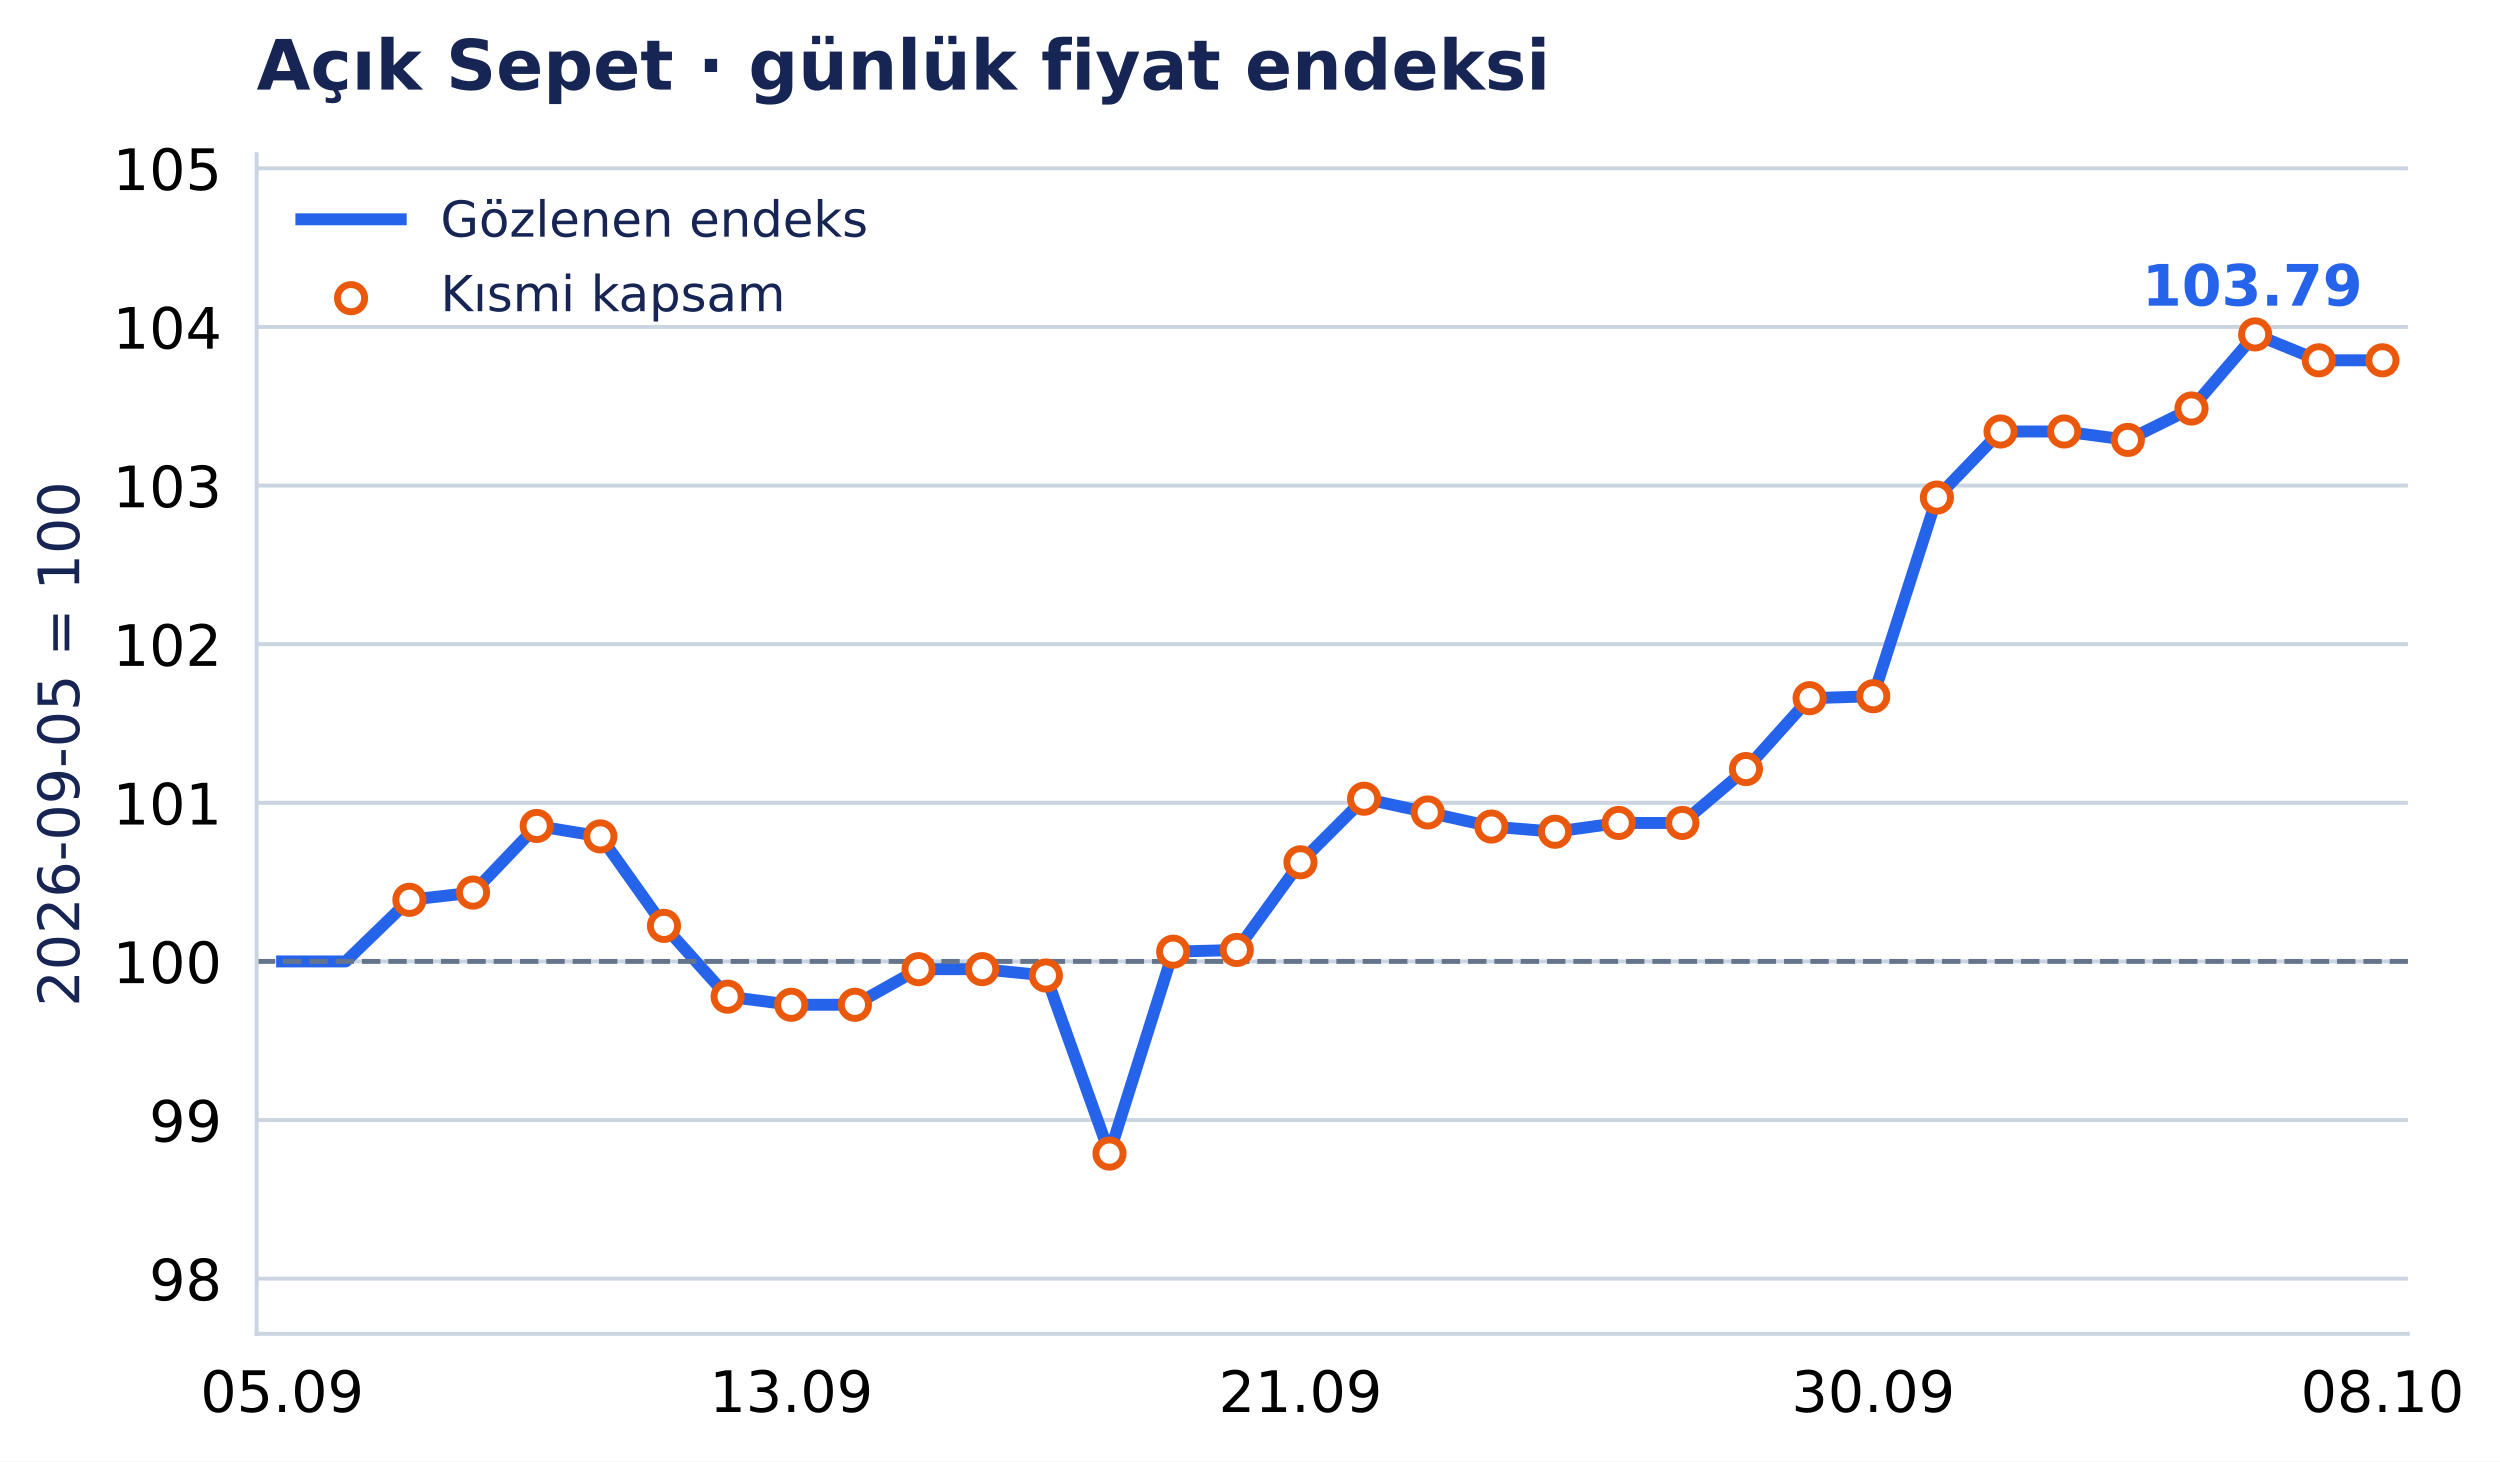
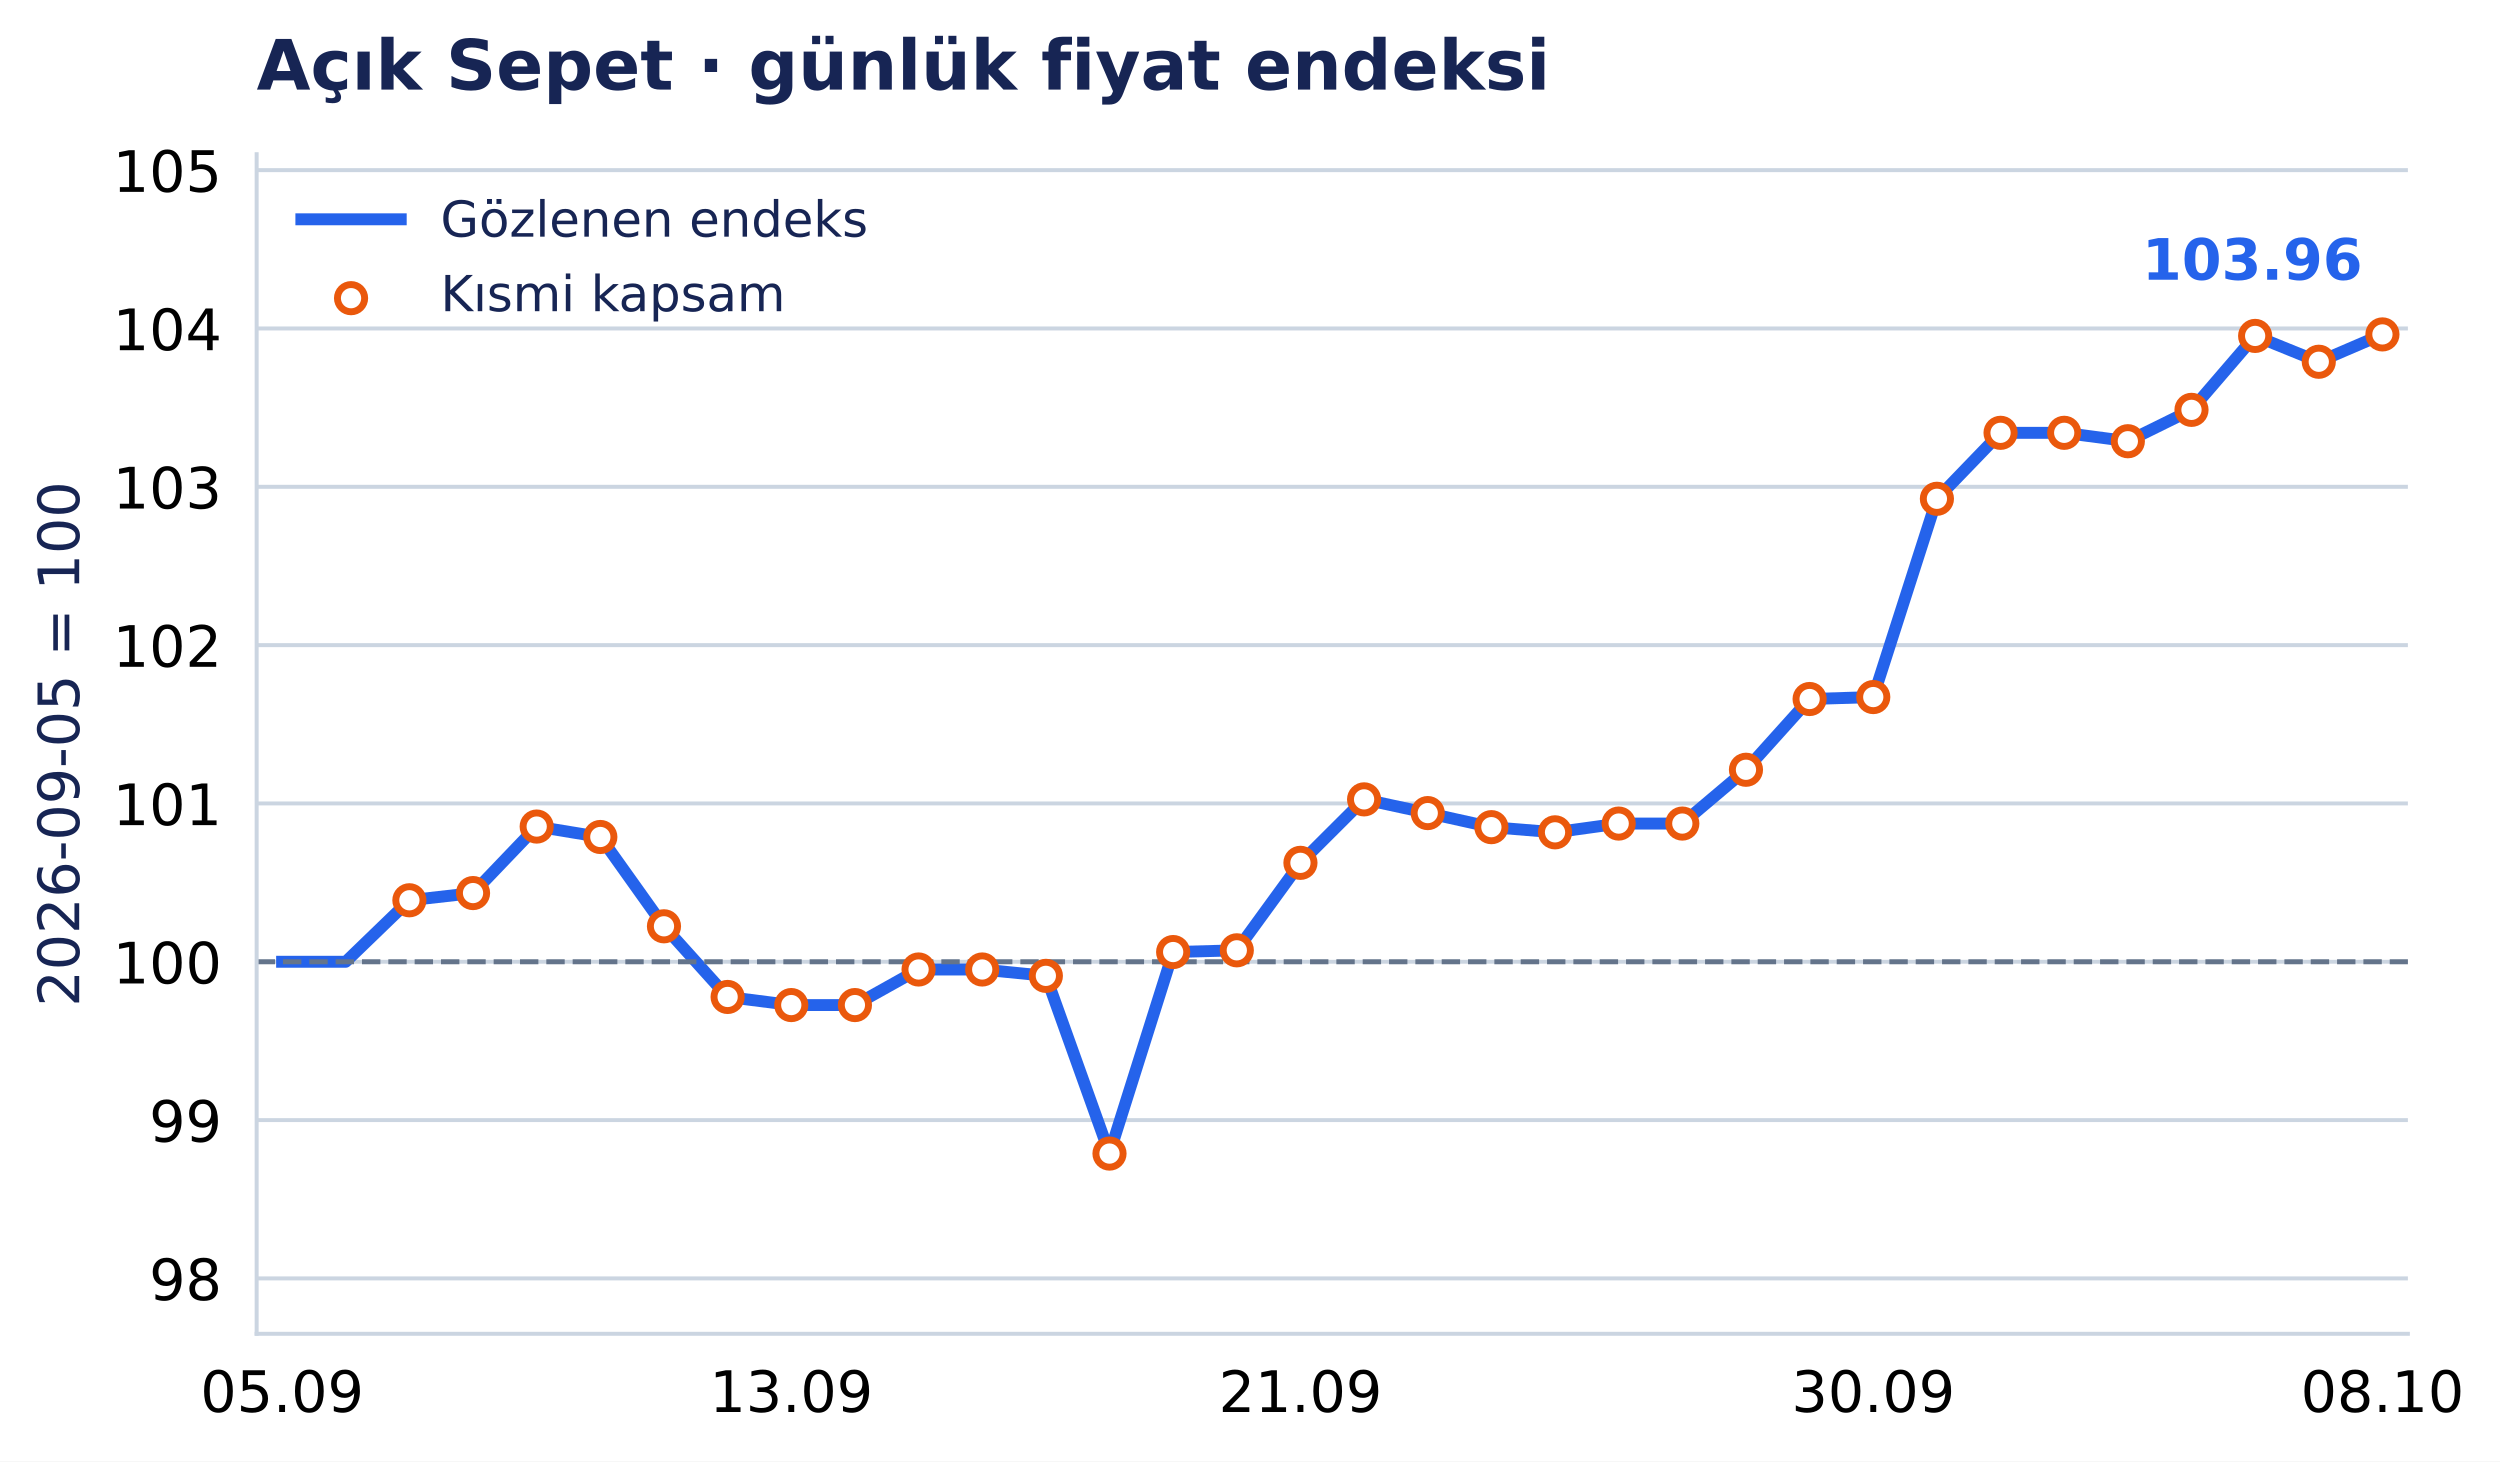
<svg xmlns="http://www.w3.org/2000/svg" xmlns:xlink="http://www.w3.org/1999/xlink" width="503.143pt" height="294.135pt" viewBox="0 0 503.143 294.135" version="1.1">
  <defs>
    <style type="text/css">*{stroke-linejoin: round; stroke-linecap: butt}</style>
  </defs>
  <g id="figure_1">
    <g id="patch_1">
      <path d="M 0 294.135 L 503.143 294.135 L 503.143 0 L 0 0 z " style="fill: #ffffff" />
    </g>
    <g id="axes_1">
      <g id="patch_2">
        <path d="M 51.651 268.435 L 484.605 268.435 L 484.605 31.035 L 51.651 31.035 z " style="fill: #ffffff" />
      </g>
      <g id="matplotlib.axis_1">
        <g id="xtick_1">
          <g id="line2d_1" />
          <g id="text_1">
            <text style="font-size: 11.5px; font-family: 'DejaVu Sans', 'Bitstream Vera Sans', 'Computer Modern Sans Serif', 'Lucida Grande', 'Verdana', 'Geneva', 'Lucid', 'Arial', 'Helvetica', 'Avant Garde', sans-serif; text-anchor: middle" x="56.774" y="284.172" transform="rotate(-0 56.77435 284.172)">05.09</text>
          </g>
        </g>
        <g id="xtick_2">
          <g id="line2d_2" />
          <g id="text_2">
            <text style="font-size: 11.5px; font-family: 'DejaVu Sans', 'Bitstream Vera Sans', 'Computer Modern Sans Serif', 'Lucida Grande', 'Verdana', 'Geneva', 'Lucid', 'Arial', 'Helvetica', 'Avant Garde', sans-serif; text-anchor: middle" x="159.249" y="284.172" transform="rotate(-0 159.2488 284.172)">13.09</text>
          </g>
        </g>
        <g id="xtick_3">
          <g id="line2d_3" />
          <g id="text_3">
            <text style="font-size: 11.5px; font-family: 'DejaVu Sans', 'Bitstream Vera Sans', 'Computer Modern Sans Serif', 'Lucida Grande', 'Verdana', 'Geneva', 'Lucid', 'Arial', 'Helvetica', 'Avant Garde', sans-serif; text-anchor: middle" x="261.723" y="284.172" transform="rotate(-0 261.7233 284.172)">21.09</text>
          </g>
        </g>
        <g id="xtick_4">
          <g id="line2d_4" />
          <g id="text_4">
            <text style="font-size: 11.5px; font-family: 'DejaVu Sans', 'Bitstream Vera Sans', 'Computer Modern Sans Serif', 'Lucida Grande', 'Verdana', 'Geneva', 'Lucid', 'Arial', 'Helvetica', 'Avant Garde', sans-serif; text-anchor: middle" x="377.007" y="284.172" transform="rotate(-0 377.007 284.172)">30.09</text>
          </g>
        </g>
        <g id="xtick_5">
          <g id="line2d_5" />
          <g id="text_5">
            <text style="font-size: 11.5px; font-family: 'DejaVu Sans', 'Bitstream Vera Sans', 'Computer Modern Sans Serif', 'Lucida Grande', 'Verdana', 'Geneva', 'Lucid', 'Arial', 'Helvetica', 'Avant Garde', sans-serif; text-anchor: middle" x="479.481" y="284.172" transform="rotate(-0 479.4815 284.172)">08.10</text>
          </g>
        </g>
      </g>
      <g id="matplotlib.axis_2">
        <g id="ytick_1">
          <g id="line2d_6">
-             <path d="M 51.651 257.336 L 484.605 257.336 " clip-path="url(#p58682ae653)" style="fill: none; stroke: #cbd5e1; stroke-width: 0.8; stroke-linecap: square" />
+             <path d="M 51.651 257.29 L 484.605 257.29 " clip-path="url(#p58682ae653)" style="fill: none; stroke: #cbd5e1; stroke-width: 0.8; stroke-linecap: square" />
          </g>
          <g id="line2d_7" />
          <g id="text_6">
-             <text style="font-size: 11.5px; font-family: 'DejaVu Sans', 'Bitstream Vera Sans', 'Computer Modern Sans Serif', 'Lucida Grande', 'Verdana', 'Geneva', 'Lucid', 'Arial', 'Helvetica', 'Avant Garde', sans-serif; text-anchor: end" x="44.651" y="261.705" transform="rotate(-0 44.65062 261.7049)">98</text>
+             <text style="font-size: 11.5px; font-family: 'DejaVu Sans', 'Bitstream Vera Sans', 'Computer Modern Sans Serif', 'Lucida Grande', 'Verdana', 'Geneva', 'Lucid', 'Arial', 'Helvetica', 'Avant Garde', sans-serif; text-anchor: end" x="44.651" y="261.659" transform="rotate(-0 44.65062 261.6587)">98</text>
          </g>
        </g>
        <g id="ytick_2">
          <g id="line2d_8">
-             <path d="M 51.651 225.414 L 484.605 225.414 " clip-path="url(#p58682ae653)" style="fill: none; stroke: #cbd5e1; stroke-width: 0.8; stroke-linecap: square" />
+             <path d="M 51.651 225.426 L 484.605 225.426 " clip-path="url(#p58682ae653)" style="fill: none; stroke: #cbd5e1; stroke-width: 0.8; stroke-linecap: square" />
          </g>
          <g id="line2d_9" />
          <g id="text_7">
-             <text style="font-size: 11.5px; font-family: 'DejaVu Sans', 'Bitstream Vera Sans', 'Computer Modern Sans Serif', 'Lucida Grande', 'Verdana', 'Geneva', 'Lucid', 'Arial', 'Helvetica', 'Avant Garde', sans-serif; text-anchor: end" x="44.651" y="229.782" transform="rotate(-0 44.65062 229.7823)">99</text>
+             <text style="font-size: 11.5px; font-family: 'DejaVu Sans', 'Bitstream Vera Sans', 'Computer Modern Sans Serif', 'Lucida Grande', 'Verdana', 'Geneva', 'Lucid', 'Arial', 'Helvetica', 'Avant Garde', sans-serif; text-anchor: end" x="44.651" y="229.795" transform="rotate(-0 44.65062 229.7947)">99</text>
          </g>
        </g>
        <g id="ytick_3">
          <g id="line2d_10">
-             <path d="M 51.651 193.491 L 484.605 193.491 " clip-path="url(#p58682ae653)" style="fill: none; stroke: #cbd5e1; stroke-width: 0.8; stroke-linecap: square" />
+             <path d="M 51.651 193.562 L 484.605 193.562 " clip-path="url(#p58682ae653)" style="fill: none; stroke: #cbd5e1; stroke-width: 0.8; stroke-linecap: square" />
          </g>
          <g id="line2d_11" />
          <g id="text_8">
-             <text style="font-size: 11.5px; font-family: 'DejaVu Sans', 'Bitstream Vera Sans', 'Computer Modern Sans Serif', 'Lucida Grande', 'Verdana', 'Geneva', 'Lucid', 'Arial', 'Helvetica', 'Avant Garde', sans-serif; text-anchor: end" x="44.651" y="197.86" transform="rotate(-0 44.65062 197.8597)">100</text>
+             <text style="font-size: 11.5px; font-family: 'DejaVu Sans', 'Bitstream Vera Sans', 'Computer Modern Sans Serif', 'Lucida Grande', 'Verdana', 'Geneva', 'Lucid', 'Arial', 'Helvetica', 'Avant Garde', sans-serif; text-anchor: end" x="44.651" y="197.931" transform="rotate(-0 44.65062 197.9307)">100</text>
          </g>
        </g>
        <g id="ytick_4">
          <g id="line2d_12">
-             <path d="M 51.651 161.568 L 484.605 161.568 " clip-path="url(#p58682ae653)" style="fill: none; stroke: #cbd5e1; stroke-width: 0.8; stroke-linecap: square" />
+             <path d="M 51.651 161.698 L 484.605 161.698 " clip-path="url(#p58682ae653)" style="fill: none; stroke: #cbd5e1; stroke-width: 0.8; stroke-linecap: square" />
          </g>
          <g id="line2d_13" />
          <g id="text_9">
-             <text style="font-size: 11.5px; font-family: 'DejaVu Sans', 'Bitstream Vera Sans', 'Computer Modern Sans Serif', 'Lucida Grande', 'Verdana', 'Geneva', 'Lucid', 'Arial', 'Helvetica', 'Avant Garde', sans-serif; text-anchor: end" x="44.651" y="165.937" transform="rotate(-0 44.65062 165.937)">101</text>
+             <text style="font-size: 11.5px; font-family: 'DejaVu Sans', 'Bitstream Vera Sans', 'Computer Modern Sans Serif', 'Lucida Grande', 'Verdana', 'Geneva', 'Lucid', 'Arial', 'Helvetica', 'Avant Garde', sans-serif; text-anchor: end" x="44.651" y="166.067" transform="rotate(-0 44.65062 166.0667)">101</text>
          </g>
        </g>
        <g id="ytick_5">
          <g id="line2d_14">
-             <path d="M 51.651 129.646 L 484.605 129.646 " clip-path="url(#p58682ae653)" style="fill: none; stroke: #cbd5e1; stroke-width: 0.8; stroke-linecap: square" />
+             <path d="M 51.651 129.834 L 484.605 129.834 " clip-path="url(#p58682ae653)" style="fill: none; stroke: #cbd5e1; stroke-width: 0.8; stroke-linecap: square" />
          </g>
          <g id="line2d_15" />
          <g id="text_10">
-             <text style="font-size: 11.5px; font-family: 'DejaVu Sans', 'Bitstream Vera Sans', 'Computer Modern Sans Serif', 'Lucida Grande', 'Verdana', 'Geneva', 'Lucid', 'Arial', 'Helvetica', 'Avant Garde', sans-serif; text-anchor: end" x="44.651" y="134.014" transform="rotate(-0 44.65062 134.0144)">102</text>
+             <text style="font-size: 11.5px; font-family: 'DejaVu Sans', 'Bitstream Vera Sans', 'Computer Modern Sans Serif', 'Lucida Grande', 'Verdana', 'Geneva', 'Lucid', 'Arial', 'Helvetica', 'Avant Garde', sans-serif; text-anchor: end" x="44.651" y="134.203" transform="rotate(-0 44.65062 134.2027)">102</text>
          </g>
        </g>
        <g id="ytick_6">
          <g id="line2d_16">
-             <path d="M 51.651 97.723 L 484.605 97.723 " clip-path="url(#p58682ae653)" style="fill: none; stroke: #cbd5e1; stroke-width: 0.8; stroke-linecap: square" />
+             <path d="M 51.651 97.97 L 484.605 97.97 " clip-path="url(#p58682ae653)" style="fill: none; stroke: #cbd5e1; stroke-width: 0.8; stroke-linecap: square" />
          </g>
          <g id="line2d_17" />
          <g id="text_11">
-             <text style="font-size: 11.5px; font-family: 'DejaVu Sans', 'Bitstream Vera Sans', 'Computer Modern Sans Serif', 'Lucida Grande', 'Verdana', 'Geneva', 'Lucid', 'Arial', 'Helvetica', 'Avant Garde', sans-serif; text-anchor: end" x="44.651" y="102.092" transform="rotate(-0 44.65062 102.0918)">103</text>
+             <text style="font-size: 11.5px; font-family: 'DejaVu Sans', 'Bitstream Vera Sans', 'Computer Modern Sans Serif', 'Lucida Grande', 'Verdana', 'Geneva', 'Lucid', 'Arial', 'Helvetica', 'Avant Garde', sans-serif; text-anchor: end" x="44.651" y="102.339" transform="rotate(-0 44.65062 102.3387)">103</text>
          </g>
        </g>
        <g id="ytick_7">
          <g id="line2d_18">
-             <path d="M 51.651 65.801 L 484.605 65.801 " clip-path="url(#p58682ae653)" style="fill: none; stroke: #cbd5e1; stroke-width: 0.8; stroke-linecap: square" />
+             <path d="M 51.651 66.106 L 484.605 66.106 " clip-path="url(#p58682ae653)" style="fill: none; stroke: #cbd5e1; stroke-width: 0.8; stroke-linecap: square" />
          </g>
          <g id="line2d_19" />
          <g id="text_12">
-             <text style="font-size: 11.5px; font-family: 'DejaVu Sans', 'Bitstream Vera Sans', 'Computer Modern Sans Serif', 'Lucida Grande', 'Verdana', 'Geneva', 'Lucid', 'Arial', 'Helvetica', 'Avant Garde', sans-serif; text-anchor: end" x="44.651" y="70.169" transform="rotate(-0 44.65062 70.16923)">104</text>
+             <text style="font-size: 11.5px; font-family: 'DejaVu Sans', 'Bitstream Vera Sans', 'Computer Modern Sans Serif', 'Lucida Grande', 'Verdana', 'Geneva', 'Lucid', 'Arial', 'Helvetica', 'Avant Garde', sans-serif; text-anchor: end" x="44.651" y="70.475" transform="rotate(-0 44.65062 70.4747)">104</text>
          </g>
        </g>
        <g id="ytick_8">
          <g id="line2d_20">
-             <path d="M 51.651 33.878 L 484.605 33.878 " clip-path="url(#p58682ae653)" style="fill: none; stroke: #cbd5e1; stroke-width: 0.8; stroke-linecap: square" />
+             <path d="M 51.651 34.242 L 484.605 34.242 " clip-path="url(#p58682ae653)" style="fill: none; stroke: #cbd5e1; stroke-width: 0.8; stroke-linecap: square" />
          </g>
          <g id="line2d_21" />
          <g id="text_13">
-             <text style="font-size: 11.5px; font-family: 'DejaVu Sans', 'Bitstream Vera Sans', 'Computer Modern Sans Serif', 'Lucida Grande', 'Verdana', 'Geneva', 'Lucid', 'Arial', 'Helvetica', 'Avant Garde', sans-serif; text-anchor: end" x="44.651" y="38.247" transform="rotate(-0 44.65062 38.24662)">105</text>
+             <text style="font-size: 11.5px; font-family: 'DejaVu Sans', 'Bitstream Vera Sans', 'Computer Modern Sans Serif', 'Lucida Grande', 'Verdana', 'Geneva', 'Lucid', 'Arial', 'Helvetica', 'Avant Garde', sans-serif; text-anchor: end" x="44.651" y="38.611" transform="rotate(-0 44.65062 38.61071)">105</text>
          </g>
        </g>
        <g id="text_14">
          <text style="font-size: 11.5px; font-family: 'DejaVu Sans', 'Bitstream Vera Sans', 'Computer Modern Sans Serif', 'Lucida Grande', 'Verdana', 'Geneva', 'Lucid', 'Arial', 'Helvetica', 'Avant Garde', sans-serif; text-anchor: middle; fill: #172554" x="15.937" y="149.735" transform="rotate(-90 15.93731 149.7347)">2026-09-05 = 100</text>
        </g>
      </g>
      <g id="line2d_22">
-         <path d="M 56.774 193.491 L 69.584 193.491 L 82.393 181.092 L 95.202 179.64 L 108.012 166.229 L 120.821 168.333 L 133.63 186.34 L 146.439 200.587 L 159.249 202.222 L 172.058 202.222 L 184.867 195.049 L 197.677 195.049 L 210.486 196.332 L 223.295 232.165 L 236.105 191.531 L 248.914 191.183 L 261.723 173.546 L 274.533 160.748 L 287.342 163.512 L 300.151 166.35 L 312.96 167.394 L 325.77 165.626 L 338.579 165.626 L 351.388 154.778 L 364.198 140.512 L 377.007 140.12 L 389.816 100.143 L 402.626 86.841 L 415.435 86.841 L 428.244 88.536 L 441.054 82.212 L 453.863 67.304 L 466.672 72.514 L 479.481 72.514 " clip-path="url(#p58682ae653)" style="fill: none; stroke: #2563eb; stroke-width: 2.4; stroke-linecap: square" />
+         <path d="M 56.774 193.562 L 69.584 193.562 L 82.393 181.186 L 95.202 179.736 L 108.012 166.35 L 120.821 168.45 L 133.63 186.424 L 146.439 200.645 L 159.249 202.277 L 172.058 202.277 L 184.867 195.117 L 197.677 195.117 L 210.486 196.398 L 223.295 232.165 L 236.105 191.606 L 248.914 191.258 L 261.723 173.653 L 274.533 160.879 L 287.342 163.639 L 300.151 166.471 L 312.96 167.513 L 325.77 165.748 L 338.579 165.748 L 351.388 154.921 L 364.198 140.681 L 377.007 140.289 L 389.816 100.385 L 402.626 87.108 L 415.435 87.108 L 428.244 88.8 L 441.054 82.487 L 453.863 67.607 L 466.672 72.807 L 479.481 67.304 " clip-path="url(#p58682ae653)" style="fill: none; stroke: #2563eb; stroke-width: 2.4; stroke-linecap: square" />
      </g>
      <g id="line2d_23">
-         <path d="M 51.651 193.491 L 484.605 193.491 " clip-path="url(#p58682ae653)" style="fill: none; stroke-dasharray: 3.7,1.6; stroke-dashoffset: 0; stroke: #64748b" />
+         <path d="M 51.651 193.562 L 484.605 193.562 " clip-path="url(#p58682ae653)" style="fill: none; stroke-dasharray: 3.7,1.6; stroke-dashoffset: 0; stroke: #64748b" />
      </g>
      <g id="patch_3">
        <path d="M 51.651 268.435 L 51.651 31.035 " style="fill: none; stroke: #cbd5e1; stroke-width: 0.8; stroke-linejoin: miter; stroke-linecap: square" />
      </g>
      <g id="patch_4">
        <path d="M 51.651 268.435 L 484.605 268.435 " style="fill: none; stroke: #cbd5e1; stroke-width: 0.8; stroke-linejoin: miter; stroke-linecap: square" />
      </g>
      <g id="PathCollection_1">
        <defs>
          <path id="m3957c04aab" d="M 0 2.739 C 0.726 2.739 1.423 2.45 1.936 1.936 C 2.45 1.423 2.739 0.726 2.739 0 C 2.739 -0.726 2.45 -1.423 1.936 -1.936 C 1.423 -2.45 0.726 -2.739 0 -2.739 C -0.726 -2.739 -1.423 -2.45 -1.936 -1.936 C -2.45 -1.423 -2.739 -0.726 -2.739 0 C -2.739 0.726 -2.45 1.423 -1.936 1.936 C -1.423 2.45 -0.726 2.739 0 2.739 z " style="stroke: #ea580c; stroke-width: 1.4" />
        </defs>
        <g clip-path="url(#p58682ae653)">
-           <use xlink:href="#m3957c04aab" x="82.393" y="181.092" style="fill: #ffffff; stroke: #ea580c; stroke-width: 1.4" />
-           <use xlink:href="#m3957c04aab" x="95.202" y="179.64" style="fill: #ffffff; stroke: #ea580c; stroke-width: 1.4" />
-           <use xlink:href="#m3957c04aab" x="108.012" y="166.229" style="fill: #ffffff; stroke: #ea580c; stroke-width: 1.4" />
-           <use xlink:href="#m3957c04aab" x="120.821" y="168.333" style="fill: #ffffff; stroke: #ea580c; stroke-width: 1.4" />
-           <use xlink:href="#m3957c04aab" x="133.63" y="186.34" style="fill: #ffffff; stroke: #ea580c; stroke-width: 1.4" />
-           <use xlink:href="#m3957c04aab" x="146.439" y="200.587" style="fill: #ffffff; stroke: #ea580c; stroke-width: 1.4" />
-           <use xlink:href="#m3957c04aab" x="159.249" y="202.222" style="fill: #ffffff; stroke: #ea580c; stroke-width: 1.4" />
-           <use xlink:href="#m3957c04aab" x="172.058" y="202.222" style="fill: #ffffff; stroke: #ea580c; stroke-width: 1.4" />
-           <use xlink:href="#m3957c04aab" x="184.867" y="195.049" style="fill: #ffffff; stroke: #ea580c; stroke-width: 1.4" />
-           <use xlink:href="#m3957c04aab" x="197.677" y="195.049" style="fill: #ffffff; stroke: #ea580c; stroke-width: 1.4" />
-           <use xlink:href="#m3957c04aab" x="210.486" y="196.332" style="fill: #ffffff; stroke: #ea580c; stroke-width: 1.4" />
+           <use xlink:href="#m3957c04aab" x="82.393" y="181.186" style="fill: #ffffff; stroke: #ea580c; stroke-width: 1.4" />
+           <use xlink:href="#m3957c04aab" x="95.202" y="179.736" style="fill: #ffffff; stroke: #ea580c; stroke-width: 1.4" />
+           <use xlink:href="#m3957c04aab" x="108.012" y="166.35" style="fill: #ffffff; stroke: #ea580c; stroke-width: 1.4" />
+           <use xlink:href="#m3957c04aab" x="120.821" y="168.45" style="fill: #ffffff; stroke: #ea580c; stroke-width: 1.4" />
+           <use xlink:href="#m3957c04aab" x="133.63" y="186.424" style="fill: #ffffff; stroke: #ea580c; stroke-width: 1.4" />
+           <use xlink:href="#m3957c04aab" x="146.439" y="200.645" style="fill: #ffffff; stroke: #ea580c; stroke-width: 1.4" />
+           <use xlink:href="#m3957c04aab" x="159.249" y="202.277" style="fill: #ffffff; stroke: #ea580c; stroke-width: 1.4" />
+           <use xlink:href="#m3957c04aab" x="172.058" y="202.277" style="fill: #ffffff; stroke: #ea580c; stroke-width: 1.4" />
+           <use xlink:href="#m3957c04aab" x="184.867" y="195.117" style="fill: #ffffff; stroke: #ea580c; stroke-width: 1.4" />
+           <use xlink:href="#m3957c04aab" x="197.677" y="195.117" style="fill: #ffffff; stroke: #ea580c; stroke-width: 1.4" />
+           <use xlink:href="#m3957c04aab" x="210.486" y="196.398" style="fill: #ffffff; stroke: #ea580c; stroke-width: 1.4" />
          <use xlink:href="#m3957c04aab" x="223.295" y="232.165" style="fill: #ffffff; stroke: #ea580c; stroke-width: 1.4" />
-           <use xlink:href="#m3957c04aab" x="236.105" y="191.531" style="fill: #ffffff; stroke: #ea580c; stroke-width: 1.4" />
-           <use xlink:href="#m3957c04aab" x="248.914" y="191.183" style="fill: #ffffff; stroke: #ea580c; stroke-width: 1.4" />
-           <use xlink:href="#m3957c04aab" x="261.723" y="173.546" style="fill: #ffffff; stroke: #ea580c; stroke-width: 1.4" />
-           <use xlink:href="#m3957c04aab" x="274.533" y="160.748" style="fill: #ffffff; stroke: #ea580c; stroke-width: 1.4" />
-           <use xlink:href="#m3957c04aab" x="287.342" y="163.512" style="fill: #ffffff; stroke: #ea580c; stroke-width: 1.4" />
-           <use xlink:href="#m3957c04aab" x="300.151" y="166.35" style="fill: #ffffff; stroke: #ea580c; stroke-width: 1.4" />
-           <use xlink:href="#m3957c04aab" x="312.96" y="167.394" style="fill: #ffffff; stroke: #ea580c; stroke-width: 1.4" />
-           <use xlink:href="#m3957c04aab" x="325.77" y="165.626" style="fill: #ffffff; stroke: #ea580c; stroke-width: 1.4" />
-           <use xlink:href="#m3957c04aab" x="338.579" y="165.626" style="fill: #ffffff; stroke: #ea580c; stroke-width: 1.4" />
-           <use xlink:href="#m3957c04aab" x="351.388" y="154.778" style="fill: #ffffff; stroke: #ea580c; stroke-width: 1.4" />
-           <use xlink:href="#m3957c04aab" x="364.198" y="140.512" style="fill: #ffffff; stroke: #ea580c; stroke-width: 1.4" />
-           <use xlink:href="#m3957c04aab" x="377.007" y="140.12" style="fill: #ffffff; stroke: #ea580c; stroke-width: 1.4" />
-           <use xlink:href="#m3957c04aab" x="389.816" y="100.143" style="fill: #ffffff; stroke: #ea580c; stroke-width: 1.4" />
-           <use xlink:href="#m3957c04aab" x="402.626" y="86.841" style="fill: #ffffff; stroke: #ea580c; stroke-width: 1.4" />
-           <use xlink:href="#m3957c04aab" x="415.435" y="86.841" style="fill: #ffffff; stroke: #ea580c; stroke-width: 1.4" />
-           <use xlink:href="#m3957c04aab" x="428.244" y="88.536" style="fill: #ffffff; stroke: #ea580c; stroke-width: 1.4" />
-           <use xlink:href="#m3957c04aab" x="441.054" y="82.212" style="fill: #ffffff; stroke: #ea580c; stroke-width: 1.4" />
-           <use xlink:href="#m3957c04aab" x="453.863" y="67.304" style="fill: #ffffff; stroke: #ea580c; stroke-width: 1.4" />
-           <use xlink:href="#m3957c04aab" x="466.672" y="72.514" style="fill: #ffffff; stroke: #ea580c; stroke-width: 1.4" />
-           <use xlink:href="#m3957c04aab" x="479.481" y="72.514" style="fill: #ffffff; stroke: #ea580c; stroke-width: 1.4" />
+           <use xlink:href="#m3957c04aab" x="236.105" y="191.606" style="fill: #ffffff; stroke: #ea580c; stroke-width: 1.4" />
+           <use xlink:href="#m3957c04aab" x="248.914" y="191.258" style="fill: #ffffff; stroke: #ea580c; stroke-width: 1.4" />
+           <use xlink:href="#m3957c04aab" x="261.723" y="173.653" style="fill: #ffffff; stroke: #ea580c; stroke-width: 1.4" />
+           <use xlink:href="#m3957c04aab" x="274.533" y="160.879" style="fill: #ffffff; stroke: #ea580c; stroke-width: 1.4" />
+           <use xlink:href="#m3957c04aab" x="287.342" y="163.639" style="fill: #ffffff; stroke: #ea580c; stroke-width: 1.4" />
+           <use xlink:href="#m3957c04aab" x="300.151" y="166.471" style="fill: #ffffff; stroke: #ea580c; stroke-width: 1.4" />
+           <use xlink:href="#m3957c04aab" x="312.96" y="167.513" style="fill: #ffffff; stroke: #ea580c; stroke-width: 1.4" />
+           <use xlink:href="#m3957c04aab" x="325.77" y="165.748" style="fill: #ffffff; stroke: #ea580c; stroke-width: 1.4" />
+           <use xlink:href="#m3957c04aab" x="338.579" y="165.748" style="fill: #ffffff; stroke: #ea580c; stroke-width: 1.4" />
+           <use xlink:href="#m3957c04aab" x="351.388" y="154.921" style="fill: #ffffff; stroke: #ea580c; stroke-width: 1.4" />
+           <use xlink:href="#m3957c04aab" x="364.198" y="140.681" style="fill: #ffffff; stroke: #ea580c; stroke-width: 1.4" />
+           <use xlink:href="#m3957c04aab" x="377.007" y="140.289" style="fill: #ffffff; stroke: #ea580c; stroke-width: 1.4" />
+           <use xlink:href="#m3957c04aab" x="389.816" y="100.385" style="fill: #ffffff; stroke: #ea580c; stroke-width: 1.4" />
+           <use xlink:href="#m3957c04aab" x="402.626" y="87.108" style="fill: #ffffff; stroke: #ea580c; stroke-width: 1.4" />
+           <use xlink:href="#m3957c04aab" x="415.435" y="87.108" style="fill: #ffffff; stroke: #ea580c; stroke-width: 1.4" />
+           <use xlink:href="#m3957c04aab" x="428.244" y="88.8" style="fill: #ffffff; stroke: #ea580c; stroke-width: 1.4" />
+           <use xlink:href="#m3957c04aab" x="441.054" y="82.487" style="fill: #ffffff; stroke: #ea580c; stroke-width: 1.4" />
+           <use xlink:href="#m3957c04aab" x="453.863" y="67.607" style="fill: #ffffff; stroke: #ea580c; stroke-width: 1.4" />
+           <use xlink:href="#m3957c04aab" x="466.672" y="72.807" style="fill: #ffffff; stroke: #ea580c; stroke-width: 1.4" />
+           <use xlink:href="#m3957c04aab" x="479.481" y="67.304" style="fill: #ffffff; stroke: #ea580c; stroke-width: 1.4" />
        </g>
      </g>
      <g id="text_15">
-         <text style="font-weight: 700; font-size: 11.5px; font-family: 'DejaVu Sans', 'Bitstream Vera Sans', 'Computer Modern Sans Serif', 'Lucida Grande', 'Verdana', 'Geneva', 'Lucid', 'Arial', 'Helvetica', 'Avant Garde', sans-serif; text-anchor: end; fill: #2563eb" x="475.481" y="61.514" transform="rotate(-0 475.4815 61.5139)">103.79</text>
+         <text style="font-weight: 700; font-size: 11.5px; font-family: 'DejaVu Sans', 'Bitstream Vera Sans', 'Computer Modern Sans Serif', 'Lucida Grande', 'Verdana', 'Geneva', 'Lucid', 'Arial', 'Helvetica', 'Avant Garde', sans-serif; text-anchor: end; fill: #2563eb" x="475.481" y="56.304" transform="rotate(-0 475.4815 56.30413)">103.96</text>
      </g>
      <g id="text_16">
        <text style="font-weight: 700; font-size: 14px; font-family: 'DejaVu Sans', 'Bitstream Vera Sans', 'Computer Modern Sans Serif', 'Lucida Grande', 'Verdana', 'Geneva', 'Lucid', 'Arial', 'Helvetica', 'Avant Garde', sans-serif; text-anchor: start; fill: #172554" x="51.651" y="18.035" transform="rotate(-0 51.65062 18.03469)">Açık Sepet · günlük fiyat endeksi</text>
      </g>
      <g id="legend_1">
        <g id="line2d_24">
          <path d="M 60.651 44.133 L 70.651 44.133 L 80.651 44.133 " style="fill: none; stroke: #2563eb; stroke-width: 2.4; stroke-linecap: square" />
        </g>
        <g id="text_17">
          <text style="font-size: 10px; font-family: 'DejaVu Sans', 'Bitstream Vera Sans', 'Computer Modern Sans Serif', 'Lucida Grande', 'Verdana', 'Geneva', 'Lucid', 'Arial', 'Helvetica', 'Avant Garde', sans-serif; text-anchor: start; fill: #172554" x="88.651" y="47.633" transform="rotate(-0 88.65063 47.63312)">Gözlenen endeks</text>
        </g>
        <g id="PathCollection_2">
          <g>
            <use xlink:href="#m3957c04aab" x="70.651" y="60.009" style="fill: #ffffff; stroke: #ea580c; stroke-width: 1.4" />
          </g>
        </g>
        <g id="text_18">
          <text style="font-size: 10px; font-family: 'DejaVu Sans', 'Bitstream Vera Sans', 'Computer Modern Sans Serif', 'Lucida Grande', 'Verdana', 'Geneva', 'Lucid', 'Arial', 'Helvetica', 'Avant Garde', sans-serif; text-anchor: start; fill: #172554" x="88.651" y="62.634" transform="rotate(-0 88.65063 62.63391)">Kısmi kapsam</text>
        </g>
      </g>
    </g>
  </g>
  <defs>
    <clipPath id="p58682ae653">
      <rect x="51.651" y="31.035" width="432.955" height="237.4" />
    </clipPath>
  </defs>
</svg>
